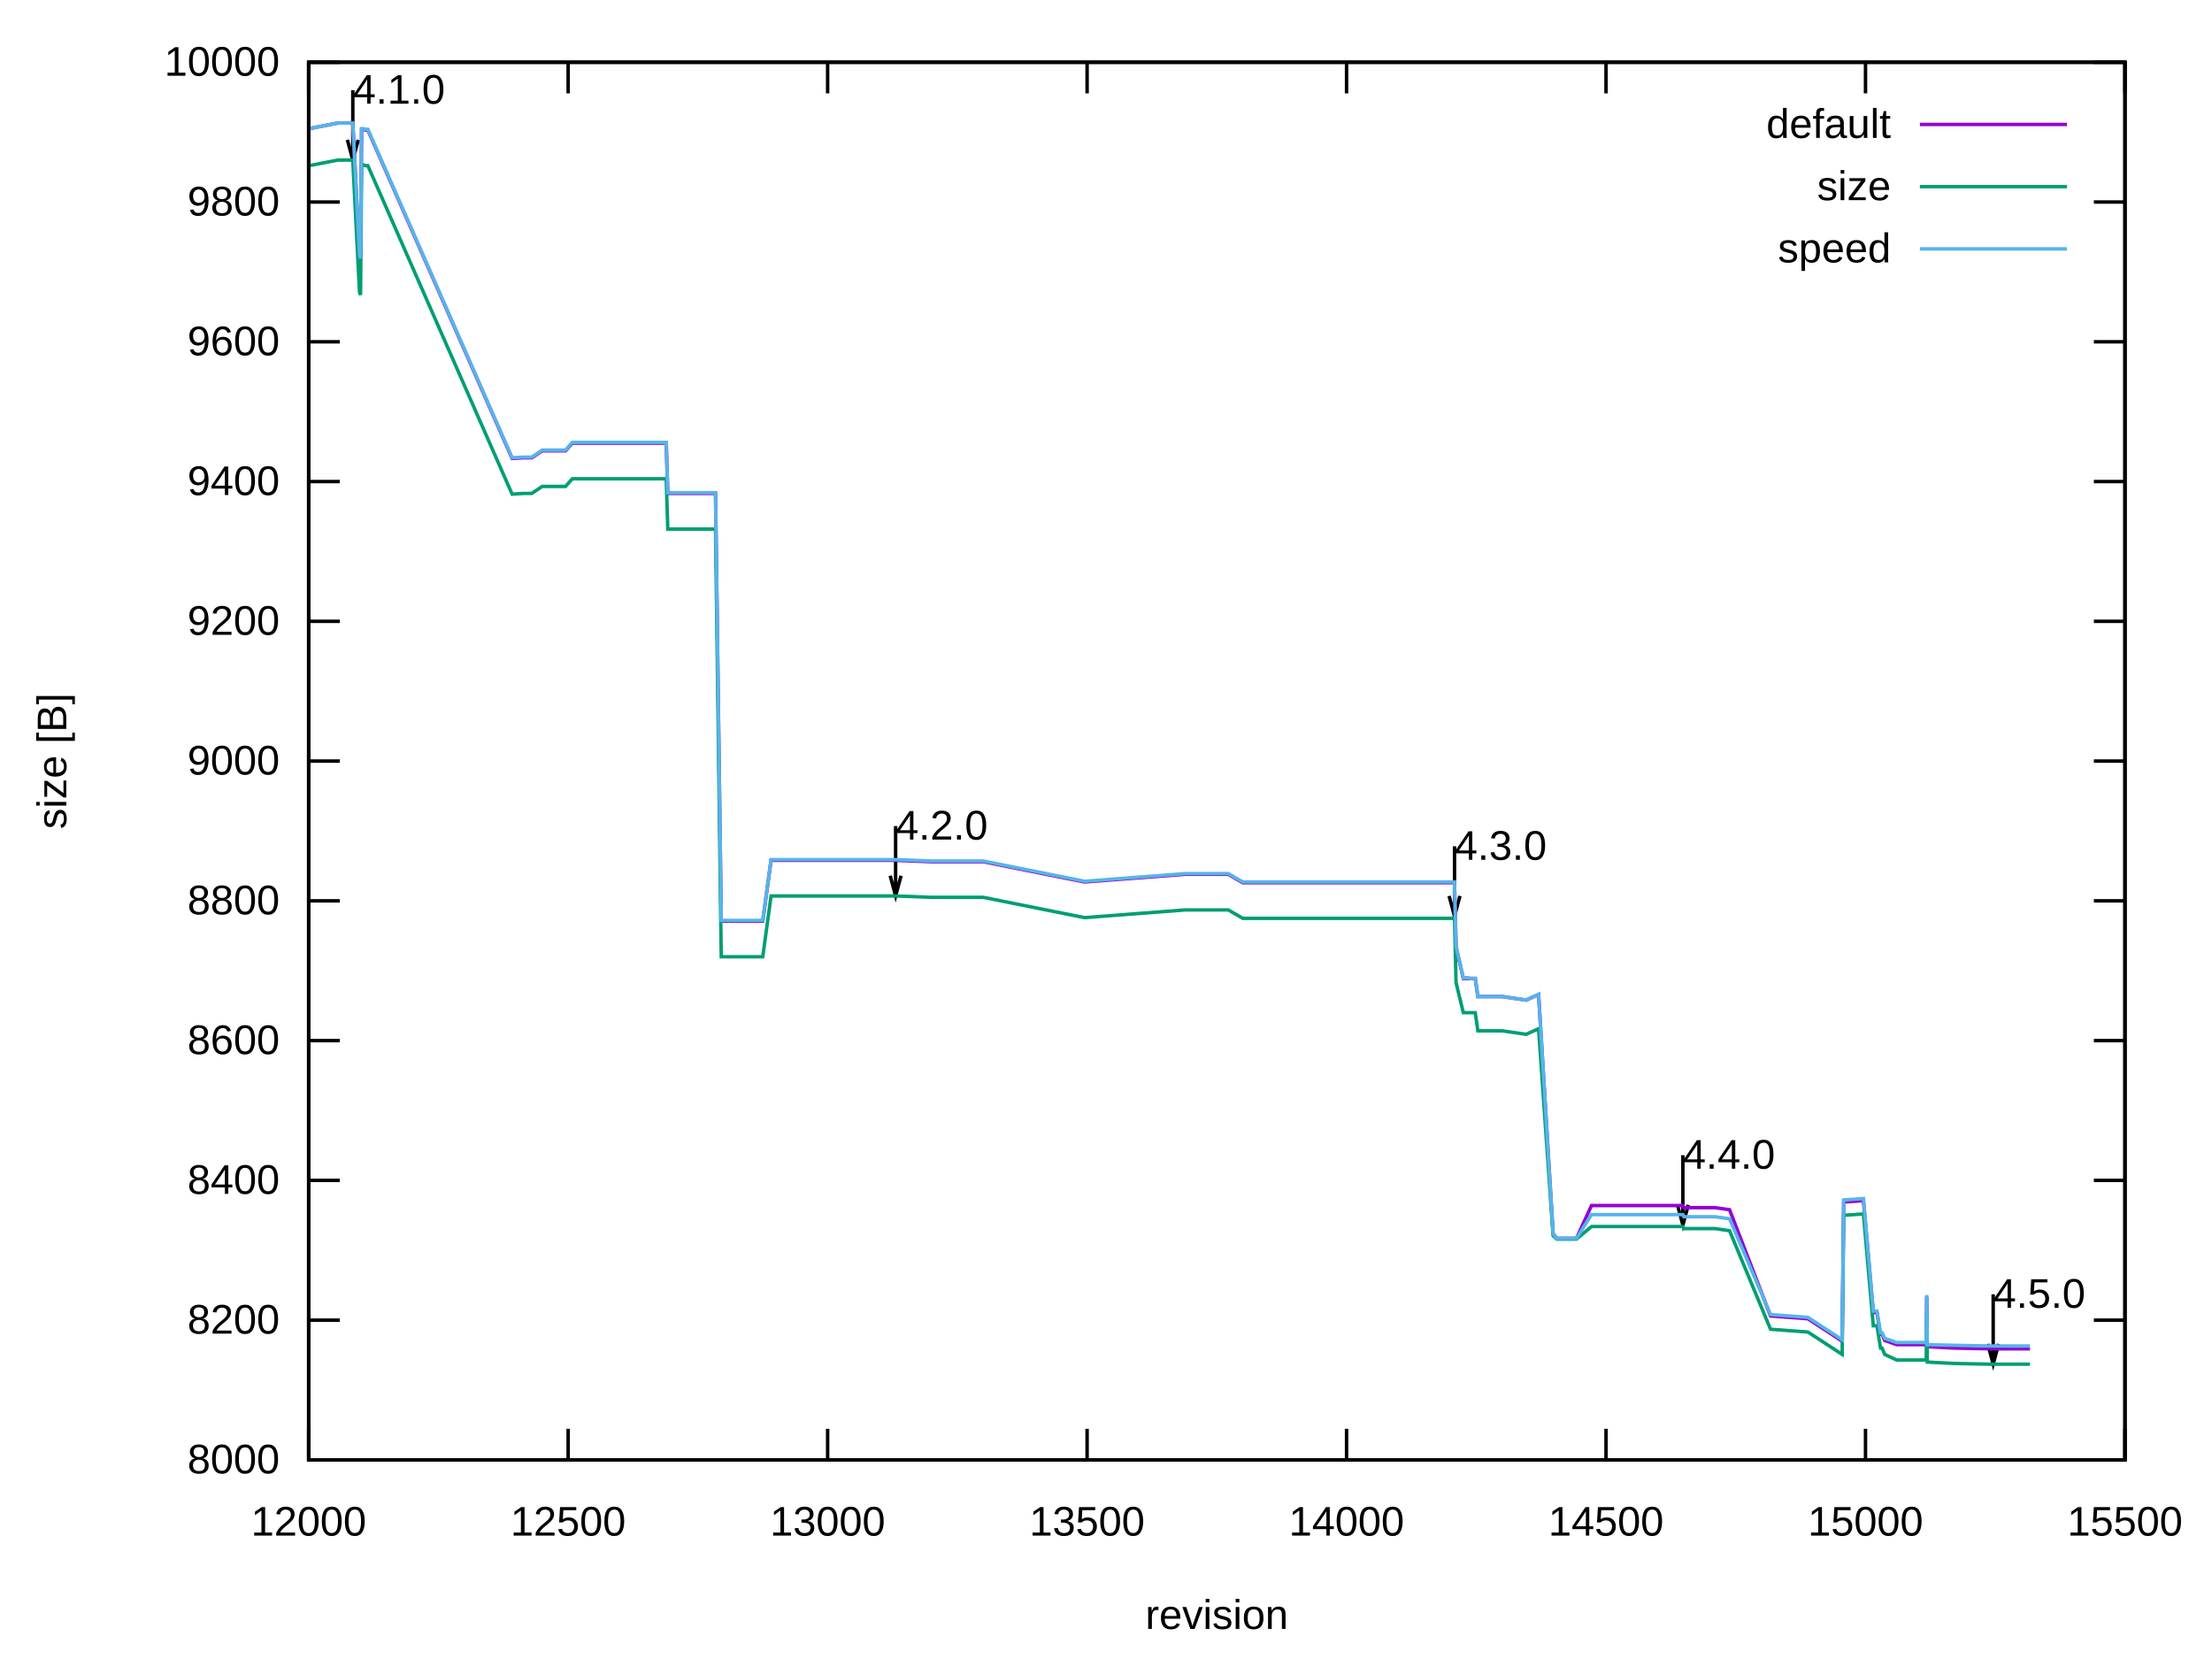
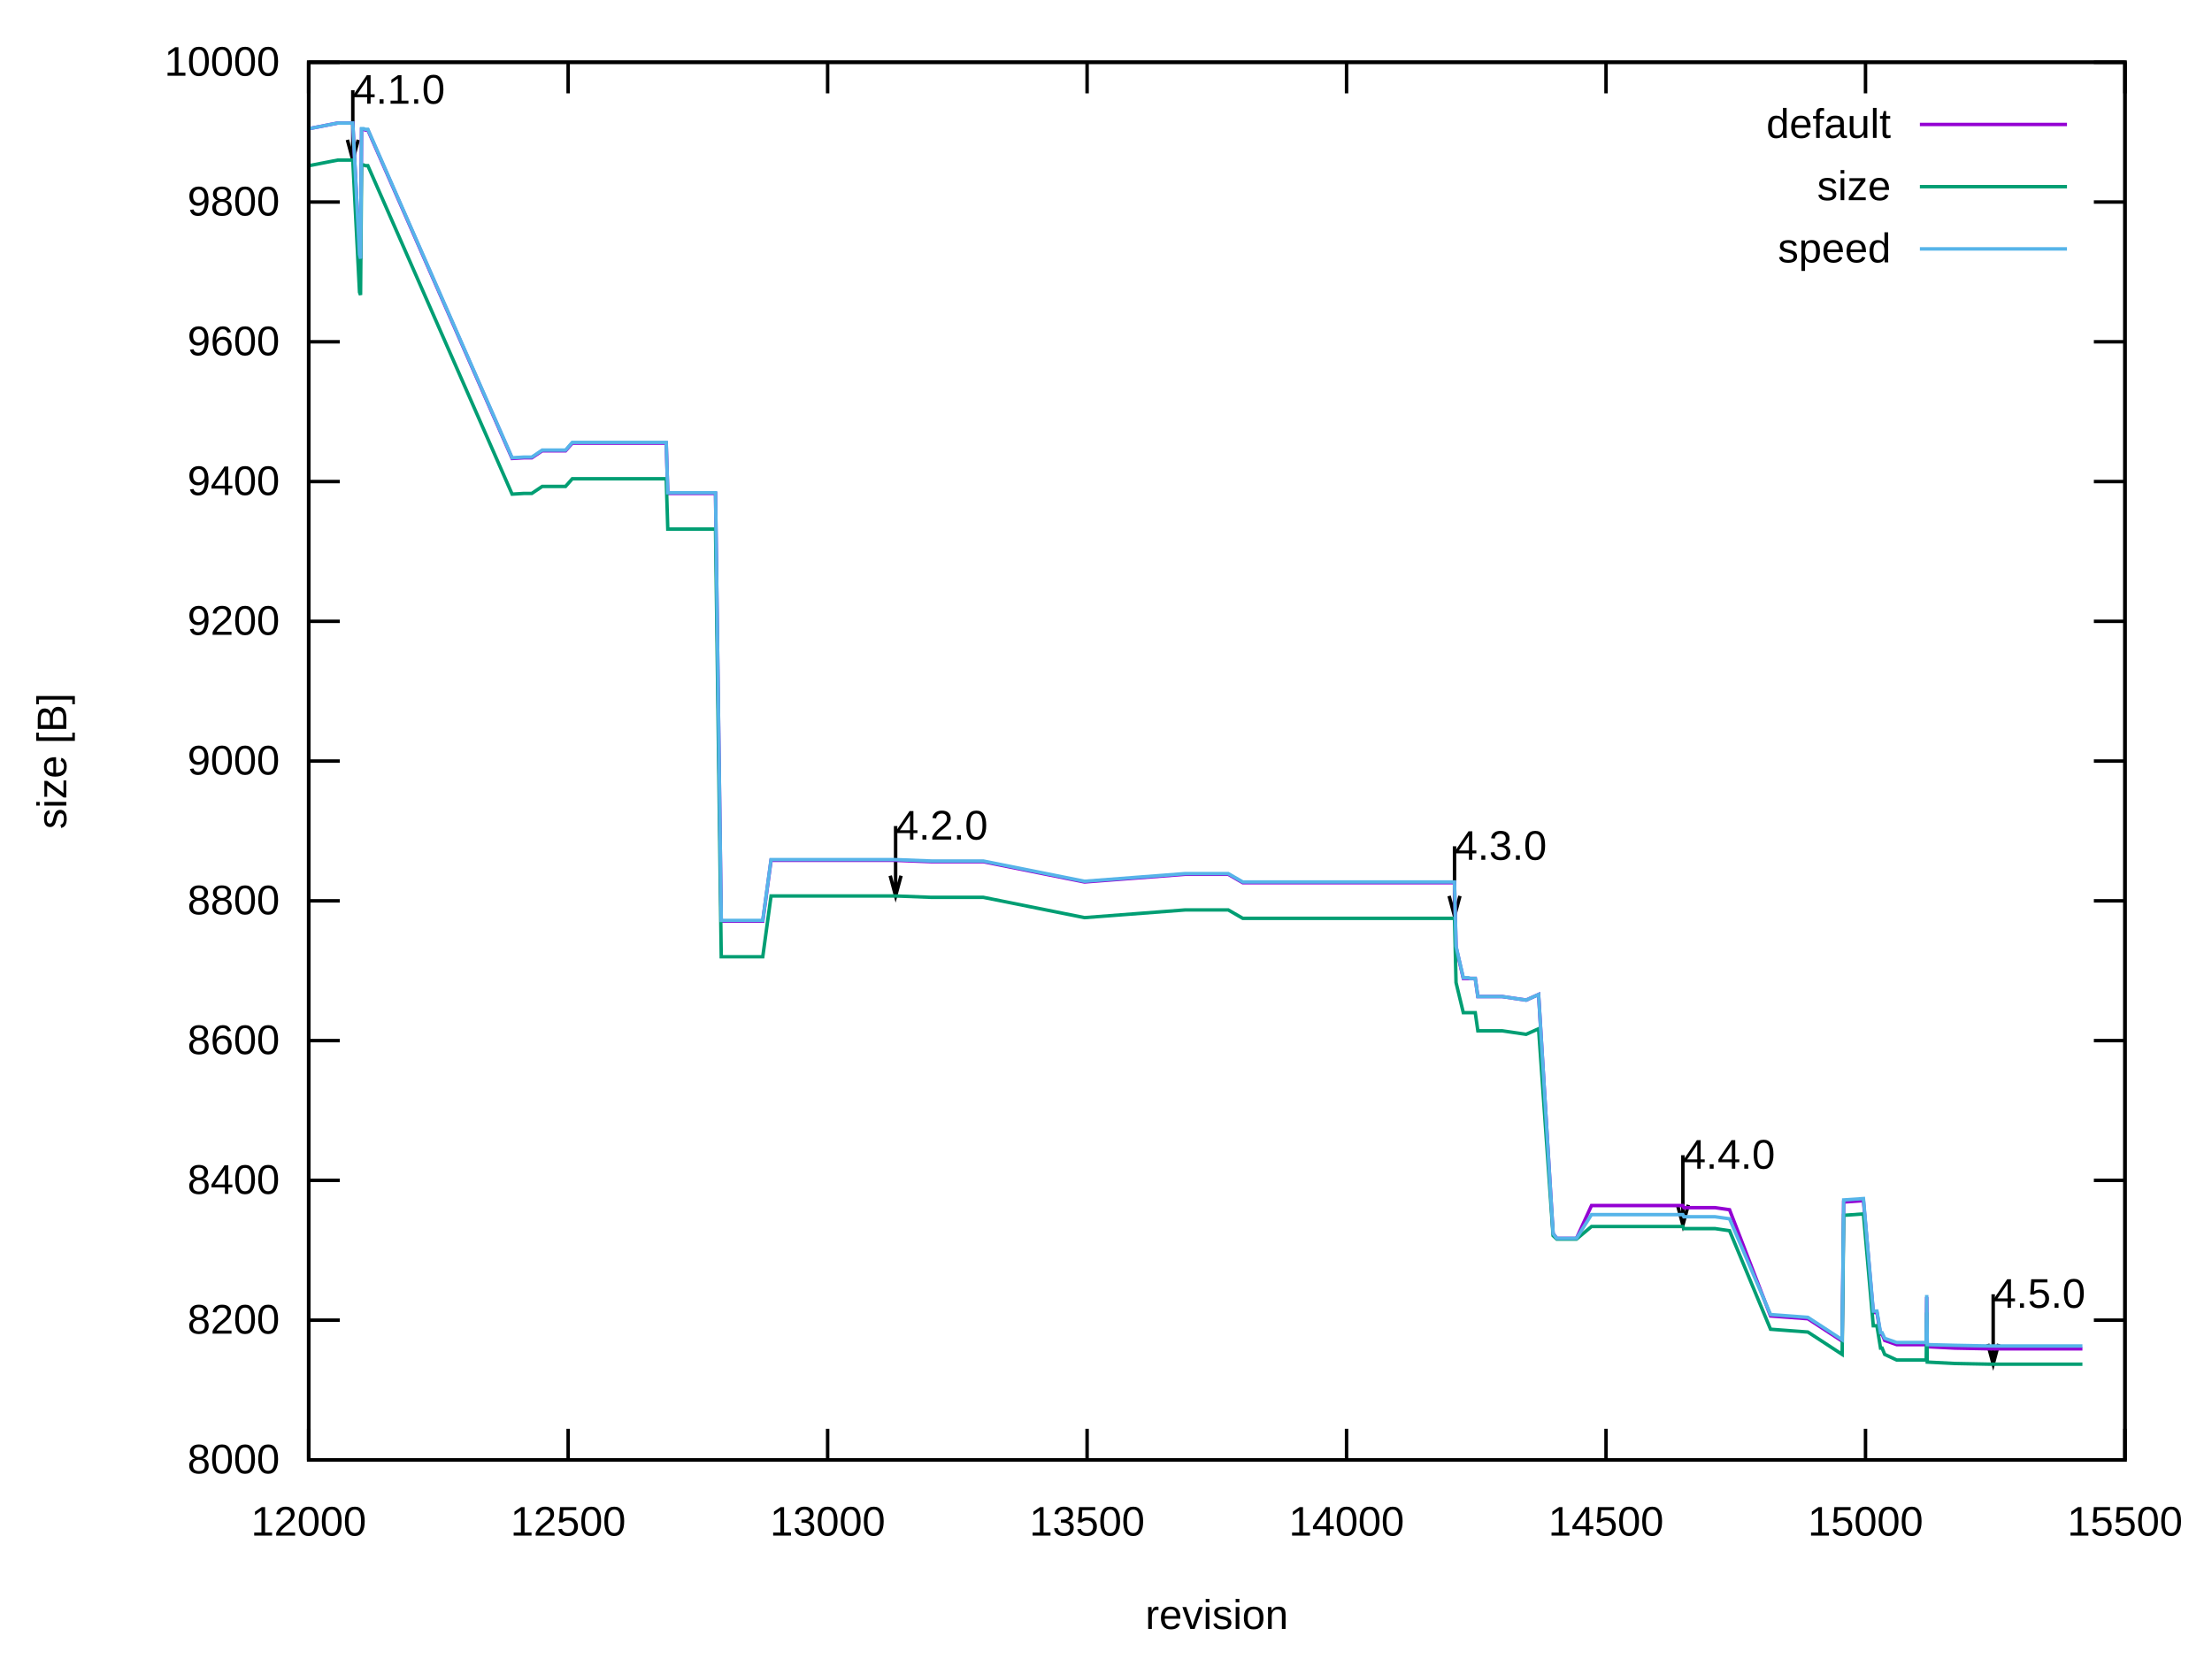
<svg xmlns="http://www.w3.org/2000/svg" xmlns:xlink="http://www.w3.org/1999/xlink" width="640" height="480" viewBox="0 0 640 480">
  <g id="gnuplot_canvas">
    <rect x="0" y="0" width="640" height="480" fill="none" />
    <defs>
      <circle id="gpDot" r="0.5" stroke-width="0.5" stroke="currentColor" />
      <path id="gpPt0" stroke-width="0.222" stroke="currentColor" d="M-1,0 h2 M0,-1 v2" />
      <path id="gpPt1" stroke-width="0.222" stroke="currentColor" d="M-1,-1 L1,1 M1,-1 L-1,1" />
      <path id="gpPt2" stroke-width="0.222" stroke="currentColor" d="M-1,0 L1,0 M0,-1 L0,1 M-1,-1 L1,1 M-1,1 L1,-1" />
      <rect id="gpPt3" stroke-width="0.222" stroke="currentColor" x="-1" y="-1" width="2" height="2" />
      <rect id="gpPt4" stroke-width="0.222" stroke="currentColor" fill="currentColor" x="-1" y="-1" width="2" height="2" />
      <circle id="gpPt5" stroke-width="0.222" stroke="currentColor" cx="0" cy="0" r="1" />
      <use xlink:href="#gpPt5" id="gpPt6" fill="currentColor" stroke="none" />
      <path id="gpPt7" stroke-width="0.222" stroke="currentColor" d="M0,-1.33 L-1.33,0.67 L1.33,0.67 z" />
      <use xlink:href="#gpPt7" id="gpPt8" fill="currentColor" stroke="none" />
      <use xlink:href="#gpPt7" id="gpPt9" stroke="currentColor" transform="rotate(180)" />
      <use xlink:href="#gpPt9" id="gpPt10" fill="currentColor" stroke="none" />
      <use xlink:href="#gpPt3" id="gpPt11" stroke="currentColor" transform="rotate(45)" />
      <use xlink:href="#gpPt11" id="gpPt12" fill="currentColor" stroke="none" />
      <path id="gpPt13" stroke-width="0.222" stroke="currentColor" d="M0,1.330 L1.265,0.411 L0.782,-1.067 L-0.782,-1.076 L-1.265,0.411 z" />
      <use xlink:href="#gpPt13" id="gpPt14" fill="currentColor" stroke="none" />
      <filter id="textbox" filterUnits="objectBoundingBox" x="0" y="0" height="1" width="1">
        <feFlood flood-color="white" flood-opacity="1" result="bgnd" />
        <feComposite in="SourceGraphic" in2="bgnd" operator="atop" />
      </filter>
      <filter id="greybox" filterUnits="objectBoundingBox" x="0" y="0" height="1" width="1">
        <feFlood flood-color="lightgrey" flood-opacity="1" result="grey" />
        <feComposite in="SourceGraphic" in2="grey" operator="atop" />
      </filter>
    </defs>
    <g fill="none" color="white" stroke="currentColor" stroke-width="1.00" stroke-linecap="butt" stroke-linejoin="miter">
</g>
    <g fill="none" color="black" stroke="currentColor" stroke-width="1.00" stroke-linecap="butt" stroke-linejoin="miter">
      <path stroke="black" d="M89.31,422.40 L98.31,422.40 M614.82,422.40 L605.82,422.40  " />
      <g transform="translate(80.92,426.30)" stroke="none" fill="black" font-family="Arial" font-size="12.00" text-anchor="end">
        <text>
          <tspan font-family="Arial"> 8000</tspan>
        </text>
      </g>
    </g>
    <g fill="none" color="black" stroke="currentColor" stroke-width="1.00" stroke-linecap="butt" stroke-linejoin="miter">
      <path stroke="black" d="M89.31,381.96 L98.31,381.96 M614.82,381.96 L605.82,381.96  " />
      <g transform="translate(80.92,385.86)" stroke="none" fill="black" font-family="Arial" font-size="12.00" text-anchor="end">
        <text>
          <tspan font-family="Arial"> 8200</tspan>
        </text>
      </g>
    </g>
    <g fill="none" color="black" stroke="currentColor" stroke-width="1.00" stroke-linecap="butt" stroke-linejoin="miter">
      <path stroke="black" d="M89.31,341.52 L98.31,341.52 M614.82,341.52 L605.82,341.52  " />
      <g transform="translate(80.92,345.42)" stroke="none" fill="black" font-family="Arial" font-size="12.00" text-anchor="end">
        <text>
          <tspan font-family="Arial"> 8400</tspan>
        </text>
      </g>
    </g>
    <g fill="none" color="black" stroke="currentColor" stroke-width="1.00" stroke-linecap="butt" stroke-linejoin="miter">
      <path stroke="black" d="M89.31,301.08 L98.31,301.08 M614.82,301.08 L605.82,301.08  " />
      <g transform="translate(80.92,304.98)" stroke="none" fill="black" font-family="Arial" font-size="12.00" text-anchor="end">
        <text>
          <tspan font-family="Arial"> 8600</tspan>
        </text>
      </g>
    </g>
    <g fill="none" color="black" stroke="currentColor" stroke-width="1.00" stroke-linecap="butt" stroke-linejoin="miter">
      <path stroke="black" d="M89.31,260.64 L98.31,260.64 M614.82,260.64 L605.82,260.64  " />
      <g transform="translate(80.92,264.54)" stroke="none" fill="black" font-family="Arial" font-size="12.00" text-anchor="end">
        <text>
          <tspan font-family="Arial"> 8800</tspan>
        </text>
      </g>
    </g>
    <g fill="none" color="black" stroke="currentColor" stroke-width="1.00" stroke-linecap="butt" stroke-linejoin="miter">
      <path stroke="black" d="M89.31,220.20 L98.31,220.20 M614.82,220.20 L605.82,220.20  " />
      <g transform="translate(80.92,224.10)" stroke="none" fill="black" font-family="Arial" font-size="12.00" text-anchor="end">
        <text>
          <tspan font-family="Arial"> 9000</tspan>
        </text>
      </g>
    </g>
    <g fill="none" color="black" stroke="currentColor" stroke-width="1.00" stroke-linecap="butt" stroke-linejoin="miter">
      <path stroke="black" d="M89.31,179.77 L98.31,179.77 M614.82,179.77 L605.82,179.77  " />
      <g transform="translate(80.92,183.67)" stroke="none" fill="black" font-family="Arial" font-size="12.00" text-anchor="end">
        <text>
          <tspan font-family="Arial"> 9200</tspan>
        </text>
      </g>
    </g>
    <g fill="none" color="black" stroke="currentColor" stroke-width="1.00" stroke-linecap="butt" stroke-linejoin="miter">
      <path stroke="black" d="M89.31,139.33 L98.31,139.33 M614.82,139.33 L605.82,139.33  " />
      <g transform="translate(80.92,143.23)" stroke="none" fill="black" font-family="Arial" font-size="12.00" text-anchor="end">
        <text>
          <tspan font-family="Arial"> 9400</tspan>
        </text>
      </g>
    </g>
    <g fill="none" color="black" stroke="currentColor" stroke-width="1.00" stroke-linecap="butt" stroke-linejoin="miter">
      <path stroke="black" d="M89.31,98.89 L98.31,98.89 M614.82,98.89 L605.82,98.89  " />
      <g transform="translate(80.92,102.79)" stroke="none" fill="black" font-family="Arial" font-size="12.00" text-anchor="end">
        <text>
          <tspan font-family="Arial"> 9600</tspan>
        </text>
      </g>
    </g>
    <g fill="none" color="black" stroke="currentColor" stroke-width="1.00" stroke-linecap="butt" stroke-linejoin="miter">
      <path stroke="black" d="M89.31,58.45 L98.31,58.45 M614.82,58.45 L605.82,58.45  " />
      <g transform="translate(80.92,62.35)" stroke="none" fill="black" font-family="Arial" font-size="12.00" text-anchor="end">
        <text>
          <tspan font-family="Arial"> 9800</tspan>
        </text>
      </g>
    </g>
    <g fill="none" color="black" stroke="currentColor" stroke-width="1.00" stroke-linecap="butt" stroke-linejoin="miter">
      <path stroke="black" d="M89.31,18.01 L98.31,18.01 M614.82,18.01 L605.82,18.01  " />
      <g transform="translate(80.92,21.91)" stroke="none" fill="black" font-family="Arial" font-size="12.00" text-anchor="end">
        <text>
          <tspan font-family="Arial"> 10000</tspan>
        </text>
      </g>
    </g>
    <g fill="none" color="black" stroke="currentColor" stroke-width="1.00" stroke-linecap="butt" stroke-linejoin="miter">
      <path stroke="black" d="M89.31,422.40 L89.31,413.40 M89.31,18.01 L89.31,27.01  " />
      <g transform="translate(89.31,444.30)" stroke="none" fill="black" font-family="Arial" font-size="12.00" text-anchor="middle">
        <text>
          <tspan font-family="Arial"> 12000</tspan>
        </text>
      </g>
    </g>
    <g fill="none" color="black" stroke="currentColor" stroke-width="1.00" stroke-linecap="butt" stroke-linejoin="miter">
      <path stroke="black" d="M164.38,422.40 L164.38,413.40 M164.38,18.01 L164.38,27.01  " />
      <g transform="translate(164.38,444.30)" stroke="none" fill="black" font-family="Arial" font-size="12.00" text-anchor="middle">
        <text>
          <tspan font-family="Arial"> 12500</tspan>
        </text>
      </g>
    </g>
    <g fill="none" color="black" stroke="currentColor" stroke-width="1.00" stroke-linecap="butt" stroke-linejoin="miter">
      <path stroke="black" d="M239.46,422.40 L239.46,413.40 M239.46,18.01 L239.46,27.01  " />
      <g transform="translate(239.46,444.30)" stroke="none" fill="black" font-family="Arial" font-size="12.00" text-anchor="middle">
        <text>
          <tspan font-family="Arial"> 13000</tspan>
        </text>
      </g>
    </g>
    <g fill="none" color="black" stroke="currentColor" stroke-width="1.00" stroke-linecap="butt" stroke-linejoin="miter">
      <path stroke="black" d="M314.53,422.40 L314.53,413.40 M314.53,18.01 L314.53,27.01  " />
      <g transform="translate(314.53,444.30)" stroke="none" fill="black" font-family="Arial" font-size="12.00" text-anchor="middle">
        <text>
          <tspan font-family="Arial"> 13500</tspan>
        </text>
      </g>
    </g>
    <g fill="none" color="black" stroke="currentColor" stroke-width="1.00" stroke-linecap="butt" stroke-linejoin="miter">
      <path stroke="black" d="M389.60,422.40 L389.60,413.40 M389.60,18.01 L389.60,27.01  " />
      <g transform="translate(389.60,444.30)" stroke="none" fill="black" font-family="Arial" font-size="12.00" text-anchor="middle">
        <text>
          <tspan font-family="Arial"> 14000</tspan>
        </text>
      </g>
    </g>
    <g fill="none" color="black" stroke="currentColor" stroke-width="1.00" stroke-linecap="butt" stroke-linejoin="miter">
      <path stroke="black" d="M464.67,422.40 L464.67,413.40 M464.67,18.01 L464.67,27.01  " />
      <g transform="translate(464.67,444.30)" stroke="none" fill="black" font-family="Arial" font-size="12.00" text-anchor="middle">
        <text>
          <tspan font-family="Arial"> 14500</tspan>
        </text>
      </g>
    </g>
    <g fill="none" color="black" stroke="currentColor" stroke-width="1.00" stroke-linecap="butt" stroke-linejoin="miter">
      <path stroke="black" d="M539.75,422.40 L539.75,413.40 M539.75,18.01 L539.75,27.01  " />
      <g transform="translate(539.75,444.30)" stroke="none" fill="black" font-family="Arial" font-size="12.00" text-anchor="middle">
        <text>
          <tspan font-family="Arial"> 15000</tspan>
        </text>
      </g>
    </g>
    <g fill="none" color="black" stroke="currentColor" stroke-width="1.00" stroke-linecap="butt" stroke-linejoin="miter">
      <path stroke="black" d="M614.82,422.40 L614.82,413.40 M614.82,18.01 L614.82,27.01  " />
      <g transform="translate(614.82,444.30)" stroke="none" fill="black" font-family="Arial" font-size="12.00" text-anchor="middle">
        <text>
          <tspan font-family="Arial"> 15500</tspan>
        </text>
      </g>
    </g>
    <g fill="none" color="black" stroke="currentColor" stroke-width="1.00" stroke-linecap="butt" stroke-linejoin="miter">
</g>
    <g fill="none" color="black" stroke="currentColor" stroke-width="1.00" stroke-linecap="butt" stroke-linejoin="miter">
      <path stroke="black" d="M89.31,18.01 L89.31,422.40 L614.82,422.40 L614.82,18.01 L89.31,18.01 Z  " />
      <g transform="translate(102.07,30.00)" stroke="none" fill="black" font-family="Arial" font-size="12.00" text-anchor="start">
        <text>
          <tspan font-family="Arial">4.1.0</tspan>
        </text>
      </g>
      <g transform="translate(259.12,242.91)" stroke="none" fill="black" font-family="Arial" font-size="12.00" text-anchor="start">
        <text>
          <tspan font-family="Arial">4.2.0</tspan>
        </text>
      </g>
      <g transform="translate(420.83,248.77)" stroke="none" fill="black" font-family="Arial" font-size="12.00" text-anchor="start">
        <text>
          <tspan font-family="Arial">4.3.0</tspan>
        </text>
      </g>
      <g transform="translate(486.90,338.14)" stroke="none" fill="black" font-family="Arial" font-size="12.00" text-anchor="start">
        <text>
          <tspan font-family="Arial">4.4.0</tspan>
        </text>
      </g>
      <g transform="translate(576.68,378.38)" stroke="none" fill="black" font-family="Arial" font-size="12.00" text-anchor="start">
        <text>
          <tspan font-family="Arial">4.5.0</tspan>
        </text>
      </g>
    </g>
    <g fill="none" color="black" stroke="currentColor" stroke-width="1.00" stroke-linecap="butt" stroke-linejoin="miter">
      <path stroke="black" d="M100.51,40.46 L102.08,46.31 L103.65,40.46 M102.08,26.09 L102.08,46.31  " />
    </g>
    <g fill="none" color="black" stroke="currentColor" stroke-width="1.00" stroke-linecap="butt" stroke-linejoin="miter">
      <path stroke="black" d="M257.56,253.37 L259.13,259.22 L260.70,253.37 M259.13,239.00 L259.13,259.22  " />
    </g>
    <g fill="none" color="black" stroke="currentColor" stroke-width="1.00" stroke-linecap="butt" stroke-linejoin="miter">
      <path stroke="black" d="M419.27,259.23 L420.84,265.08 L422.41,259.23 M420.84,244.86 L420.84,265.08  " />
    </g>
    <g fill="none" color="black" stroke="currentColor" stroke-width="1.00" stroke-linecap="butt" stroke-linejoin="miter">
      <path stroke="black" d="M485.34,348.60 L486.91,354.45 L488.48,348.60 M486.91,334.23 L486.91,354.45  " />
    </g>
    <g fill="none" color="black" stroke="currentColor" stroke-width="1.00" stroke-linecap="butt" stroke-linejoin="miter">
      <path stroke="black" d="M575.12,388.84 L576.69,394.69 L578.26,388.84 M576.69,374.47 L576.69,394.69  " />
    </g>
    <g fill="none" color="black" stroke="currentColor" stroke-width="1.00" stroke-linecap="butt" stroke-linejoin="miter">
</g>
    <g id="gnuplot_plot_1">
      <g fill="none" color="black" stroke="currentColor" stroke-width="1.00" stroke-linecap="butt" stroke-linejoin="miter">
        <g transform="translate(547.09,39.91)" stroke="none" fill="black" font-family="Arial" font-size="12.00" text-anchor="end">
          <text>
            <tspan font-family="Arial">default</tspan>
          </text>
        </g>
      </g>
      <g fill="none" color="black" stroke="currentColor" stroke-width="1.00" stroke-linecap="butt" stroke-linejoin="miter">
-         <path stroke="rgb(148,   0, 211)" d="M555.48,36.01 L598.04,36.01 M89.46,37.22 L97.72,35.60 L102.07,35.60 L104.02,73.82 L104.32,75.03 L104.62,37.42   L105.23,37.42 L105.68,37.62 L106.43,37.62 L148.17,132.65 L151.62,132.45 L153.87,132.45 L156.88,130.43 L158.98,130.43   L162.58,130.43 L163.63,130.43 L165.58,128.21 L185.70,128.21 L190.36,128.21 L192.76,128.21 L193.21,142.76 L201.32,142.76   L207.02,142.76 L208.68,266.51 L213.48,266.51 L218.74,266.51 L220.69,266.51 L223.09,248.92 L224.44,248.92 L234.80,248.92   L259.12,248.92 L269.48,249.32 L284.50,249.32 L313.78,255.18 L342.91,252.96 L344.41,252.96 L345.91,252.96 L351.76,252.96   L355.37,252.96 L359.57,255.39 L374.59,255.39 L389.60,255.39 L417.23,255.39 L420.83,255.39 L421.28,273.99 L423.38,283.09   L424.89,283.09 L425.34,283.09 L426.54,283.09 L426.84,283.09 L427.59,288.34 L434.65,288.34 L441.55,289.36 L445.16,287.74   L449.36,356.89 L450.41,358.30 L456.12,358.30 L460.47,348.80 L466.18,348.80 L468.88,348.80 L486.90,348.80 L487.20,349.41   L496.20,349.41 L500.41,350.01 L512.27,380.75 L523.08,381.56 L532.99,388.03 L533.44,347.79 L539.15,347.39 L542.00,379.74   L543.05,379.74 L544.10,386.00 L544.55,386.00 L545.30,387.82 L548.76,389.04 L553.71,389.04 L555.36,389.04 L557.31,389.04   L557.46,375.29 L557.61,389.64 L565.57,390.05 L575.78,390.25 L576.68,390.25 L587.34,390.25  " />
+         <path stroke="rgb(148,   0, 211)" d="M555.48,36.01 L598.04,36.01 M89.46,37.22 L97.72,35.60 L102.07,35.60 L104.02,73.82 L104.32,75.03 L104.62,37.42   L105.23,37.42 L105.68,37.62 L106.43,37.62 L148.17,132.65 L151.62,132.45 L153.87,132.45 L156.88,130.43 L158.98,130.43   L162.58,130.43 L163.63,130.43 L165.58,128.21 L185.70,128.21 L190.36,128.21 L192.76,128.21 L193.21,142.76 L201.32,142.76   L207.02,142.76 L208.68,266.51 L213.48,266.51 L218.74,266.51 L220.69,266.51 L223.09,248.92 L224.44,248.92 L234.80,248.92   L259.12,248.92 L269.48,249.32 L284.50,249.32 L313.78,255.18 L342.91,252.96 L344.41,252.96 L345.91,252.96 L351.76,252.96   L355.37,252.96 L359.57,255.39 L374.59,255.39 L389.60,255.39 L417.23,255.39 L420.83,255.39 L421.28,273.99 L423.38,283.09   L424.89,283.09 L425.34,283.09 L426.54,283.09 L426.84,283.09 L427.59,288.34 L434.65,288.34 L441.55,289.36 L445.16,287.74   L449.36,356.89 L450.41,358.30 L456.12,358.30 L460.47,348.80 L466.18,348.80 L468.88,348.80 L486.90,348.80 L487.20,349.41   L496.20,349.41 L500.41,350.01 L512.27,380.75 L523.08,381.56 L532.99,388.03 L533.44,347.79 L539.15,347.39 L542.00,379.74   L543.05,379.74 L544.10,386.00 L544.55,386.00 L545.30,387.82 L548.76,389.04 L553.71,389.04 L555.36,389.04 L557.31,389.04   L557.46,375.29 L557.61,389.64 L565.57,390.05 L575.78,390.25 L576.68,390.25 L587.34,390.25 L602.51,390.25  " />
      </g>
    </g>
    <g id="gnuplot_plot_2">
      <g fill="none" color="black" stroke="currentColor" stroke-width="1.00" stroke-linecap="butt" stroke-linejoin="miter">
        <g transform="translate(547.09,57.91)" stroke="none" fill="black" font-family="Arial" font-size="12.00" text-anchor="end">
          <text>
            <tspan font-family="Arial">size</tspan>
          </text>
        </g>
      </g>
      <g fill="none" color="black" stroke="currentColor" stroke-width="1.00" stroke-linecap="butt" stroke-linejoin="miter">
-         <path stroke="rgb(  0, 158, 115)" d="M555.48,54.01 L598.04,54.01 M89.46,47.93 L97.72,46.32 L102.07,46.32 L104.02,84.53 L104.32,85.34 L104.62,47.73   L105.23,47.73 L105.68,47.93 L106.43,47.93 L148.17,142.97 L151.62,142.76 L153.87,142.76 L156.88,140.74 L158.98,140.74   L162.58,140.74 L163.63,140.74 L165.58,138.52 L185.70,138.52 L190.36,138.52 L192.76,138.52 L193.21,153.08 L201.32,153.08   L207.02,153.08 L208.68,276.82 L213.48,276.82 L218.74,276.82 L220.69,276.82 L223.09,259.23 L224.44,259.23 L234.80,259.23   L259.12,259.23 L269.48,259.63 L284.50,259.63 L313.78,265.50 L342.91,263.27 L344.41,263.27 L345.91,263.27 L351.76,263.27   L355.37,263.27 L359.57,265.70 L374.59,265.70 L389.60,265.70 L417.23,265.70 L420.83,265.70 L421.28,284.30 L423.38,293.00   L424.89,293.00 L425.34,293.00 L426.54,293.00 L426.84,293.00 L427.59,298.25 L434.65,298.25 L441.55,299.26 L445.16,297.65   L449.36,357.50 L450.41,358.51 L456.12,358.51 L460.47,354.87 L466.18,354.87 L468.88,354.87 L486.90,354.87 L487.20,355.47   L496.20,355.47 L500.41,356.08 L512.27,384.59 L523.08,385.40 L532.99,391.87 L533.44,351.63 L539.15,351.23 L542.00,383.58   L543.05,383.58 L544.10,390.05 L544.55,390.05 L545.30,391.87 L548.76,393.49 L553.71,393.49 L555.36,393.49 L557.31,393.49   L557.46,379.74 L557.61,394.09 L565.57,394.50 L575.78,394.70 L576.68,394.70 L587.34,394.70  " />
+         <path stroke="rgb(  0, 158, 115)" d="M555.48,54.01 L598.04,54.01 M89.46,47.93 L97.72,46.32 L102.07,46.32 L104.02,84.53 L104.32,85.34 L104.62,47.73   L105.23,47.73 L105.68,47.93 L106.43,47.93 L148.17,142.97 L151.62,142.76 L153.87,142.76 L156.88,140.74 L158.98,140.74   L162.58,140.74 L163.63,140.74 L165.58,138.52 L185.70,138.52 L190.36,138.52 L192.76,138.52 L193.21,153.08 L201.32,153.08   L207.02,153.08 L208.68,276.82 L213.48,276.82 L218.74,276.82 L220.69,276.82 L223.09,259.23 L224.44,259.23 L234.80,259.23   L259.12,259.23 L269.48,259.63 L284.50,259.63 L313.78,265.50 L342.91,263.27 L344.41,263.27 L345.91,263.27 L351.76,263.27   L355.37,263.27 L359.57,265.70 L374.59,265.70 L389.60,265.70 L417.23,265.70 L420.83,265.70 L421.28,284.30 L423.38,293.00   L424.89,293.00 L425.34,293.00 L426.54,293.00 L426.84,293.00 L427.59,298.25 L434.65,298.25 L441.55,299.26 L445.16,297.65   L449.36,357.50 L450.41,358.51 L456.12,358.51 L460.47,354.87 L466.18,354.87 L468.88,354.87 L486.90,354.87 L487.20,355.47   L496.20,355.47 L500.41,356.08 L512.27,384.59 L523.08,385.40 L532.99,391.87 L533.44,351.63 L539.15,351.23 L542.00,383.58   L543.05,383.58 L544.10,390.05 L544.55,390.05 L545.30,391.87 L548.76,393.49 L553.71,393.49 L555.36,393.49 L557.31,393.49   L557.46,379.74 L557.61,394.09 L565.57,394.50 L575.78,394.70 L576.68,394.70 L587.34,394.70 L602.51,394.70  " />
      </g>
    </g>
    <g id="gnuplot_plot_3">
      <g fill="none" color="black" stroke="currentColor" stroke-width="1.00" stroke-linecap="butt" stroke-linejoin="miter">
        <g transform="translate(547.09,75.91)" stroke="none" fill="black" font-family="Arial" font-size="12.00" text-anchor="end">
          <text>
            <tspan font-family="Arial">speed</tspan>
          </text>
        </g>
      </g>
      <g fill="none" color="black" stroke="currentColor" stroke-width="1.00" stroke-linecap="butt" stroke-linejoin="miter">
-         <path stroke="rgb( 86, 180, 233)" d="M555.48,72.01 L598.04,72.01 M89.46,37.22 L97.72,35.60 L102.07,35.60 L104.02,73.61 L104.32,74.83 L104.62,37.22   L105.23,37.22 L105.68,37.42 L106.43,37.42 L148.17,132.45 L151.62,132.25 L153.87,132.25 L156.88,130.23 L158.98,130.23   L162.58,130.23 L163.63,130.23 L165.58,128.00 L185.70,128.00 L190.36,128.00 L192.76,128.00 L193.21,142.56 L201.32,142.56   L207.02,142.56 L208.68,266.31 L213.48,266.31 L218.74,266.31 L220.69,266.31 L223.09,248.71 L224.44,248.71 L234.80,248.71   L259.12,248.71 L269.48,249.12 L284.50,249.12 L313.78,254.98 L342.91,252.76 L344.41,252.76 L345.91,252.76 L351.76,252.76   L355.37,252.76 L359.57,255.18 L374.59,255.18 L389.60,255.18 L417.23,255.18 L420.83,255.18 L421.28,273.79 L423.38,282.89   L424.89,282.89 L425.34,283.09 L426.54,283.09 L426.84,283.09 L427.59,288.34 L434.65,288.34 L441.55,289.36 L445.16,287.74   L449.36,356.89 L450.41,358.30 L456.12,358.30 L460.47,351.43 L466.18,351.43 L468.88,351.43 L486.90,351.43 L487.20,352.04   L496.20,352.04 L500.41,352.64 L512.27,380.34 L523.08,381.15 L532.99,387.62 L533.44,347.18 L539.15,346.78 L542.00,379.33   L543.05,379.33 L544.10,385.60 L544.55,385.60 L545.30,387.22 L548.76,388.43 L553.71,388.43 L555.36,388.43 L557.31,388.43   L557.46,374.68 L557.61,389.04 L565.57,389.24 L575.78,389.44 L576.68,389.44 L587.34,389.44  " />
+         <path stroke="rgb( 86, 180, 233)" d="M555.48,72.01 L598.04,72.01 M89.46,37.22 L97.72,35.60 L102.07,35.60 L104.02,73.61 L104.32,74.83 L104.62,37.22   L105.23,37.22 L105.68,37.42 L106.43,37.42 L148.17,132.45 L151.62,132.25 L153.87,132.25 L156.88,130.23 L158.98,130.23   L162.58,130.23 L163.63,130.23 L165.58,128.00 L185.70,128.00 L190.36,128.00 L192.76,128.00 L193.21,142.56 L201.32,142.56   L207.02,142.56 L208.68,266.31 L213.48,266.31 L218.74,266.31 L220.69,266.31 L223.09,248.71 L224.44,248.71 L234.80,248.71   L259.12,248.71 L269.48,249.12 L284.50,249.12 L313.78,254.98 L342.91,252.76 L344.41,252.76 L345.91,252.76 L351.76,252.76   L355.37,252.76 L359.57,255.18 L374.59,255.18 L389.60,255.18 L417.23,255.18 L420.83,255.18 L421.28,273.79 L423.38,282.89   L424.89,282.89 L425.34,283.09 L426.54,283.09 L426.84,283.09 L427.59,288.34 L434.65,288.34 L441.55,289.36 L445.16,287.74   L449.36,356.89 L450.41,358.30 L456.12,358.30 L460.47,351.43 L466.18,351.43 L468.88,351.43 L486.90,351.43 L487.20,352.04   L496.20,352.04 L500.41,352.64 L512.27,380.34 L523.08,381.15 L532.99,387.62 L533.44,347.18 L539.15,346.78 L542.00,379.33   L543.05,379.33 L544.10,385.60 L544.55,385.60 L545.30,387.22 L548.76,388.43 L553.71,388.43 L555.36,388.43 L557.31,388.43   L557.46,374.68 L557.61,389.04 L565.57,389.24 L575.78,389.44 L576.68,389.44 L587.34,389.44 L602.51,389.44  " />
      </g>
    </g>
    <g fill="none" color="white" stroke="rgb( 86, 180, 233)" stroke-width="2.00" stroke-linecap="butt" stroke-linejoin="miter">
</g>
    <g fill="none" color="black" stroke="currentColor" stroke-width="2.00" stroke-linecap="butt" stroke-linejoin="miter">
</g>
    <g fill="none" color="black" stroke="black" stroke-width="1.00" stroke-linecap="butt" stroke-linejoin="miter">
</g>
    <g fill="none" color="black" stroke="currentColor" stroke-width="1.00" stroke-linecap="butt" stroke-linejoin="miter">
      <path stroke="black" d="M89.31,18.01 L89.31,422.40 L614.82,422.40 L614.82,18.01 L89.31,18.01 Z  " />
      <g transform="translate(19.18,220.21) rotate(270.00)" stroke="none" fill="black" font-family="Arial" font-size="12.00" text-anchor="middle">
        <text>
          <tspan font-family="Arial">size [B]</tspan>
        </text>
      </g>
    </g>
    <g fill="none" color="black" stroke="currentColor" stroke-width="1.00" stroke-linecap="butt" stroke-linejoin="miter">
      <g transform="translate(352.06,471.30)" stroke="none" fill="black" font-family="Arial" font-size="12.00" text-anchor="middle">
        <text>
          <tspan font-family="Arial">revision</tspan>
        </text>
      </g>
    </g>
    <g fill="none" color="black" stroke="currentColor" stroke-width="1.00" stroke-linecap="butt" stroke-linejoin="miter">
</g>
    <g fill="none" color="black" stroke="currentColor" stroke-width="1.00" stroke-linecap="butt" stroke-linejoin="miter">
</g>
  </g>
</svg>
